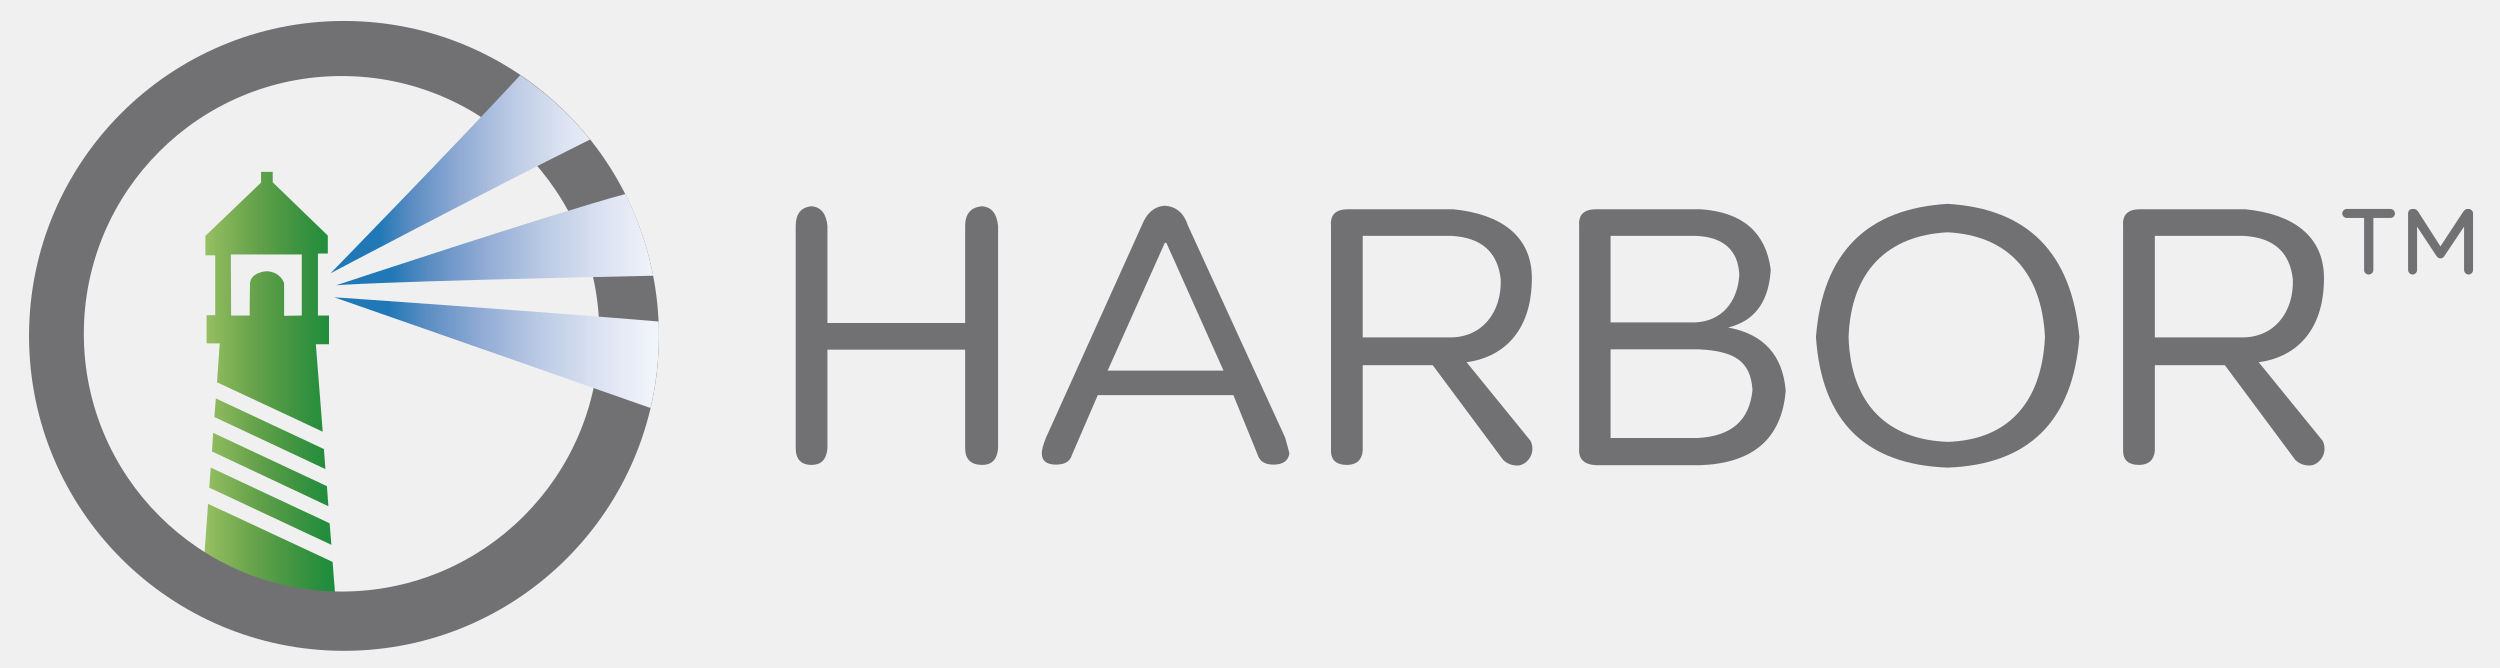
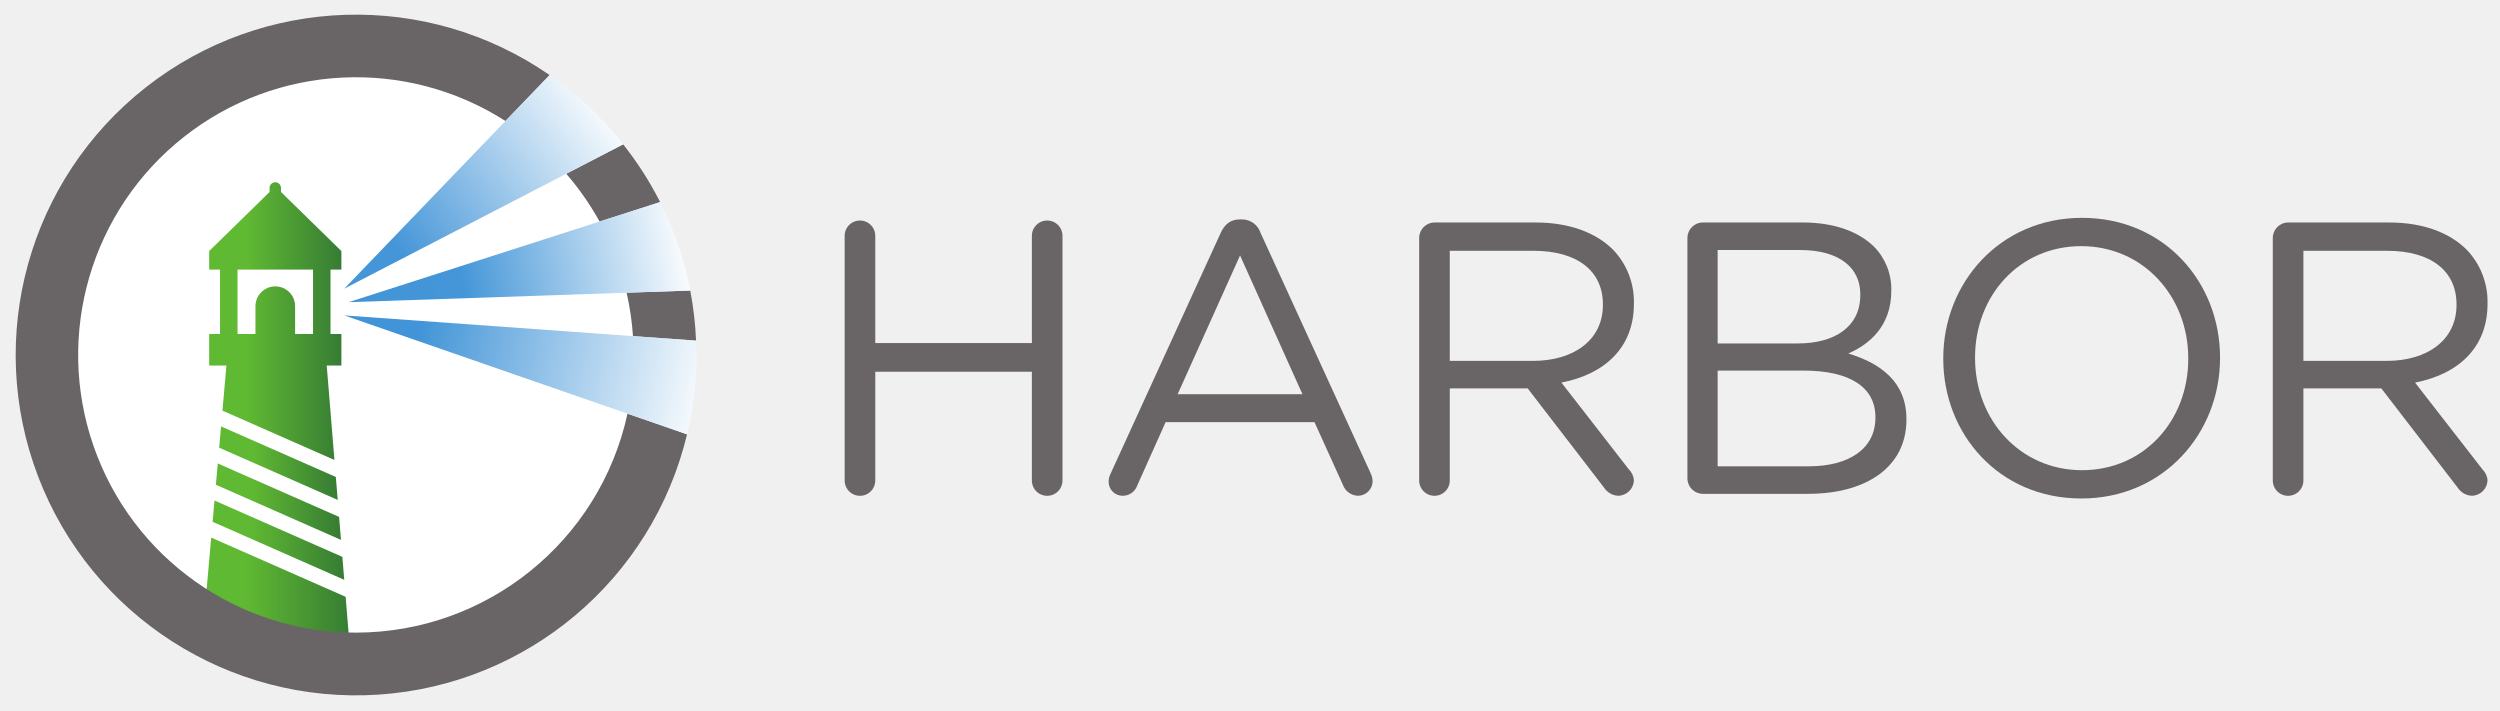
- <svg xmlns="http://www.w3.org/2000/svg" version="1.1" x="0px" y="0px" viewBox="0 0 835.1 223" style="enable-background:new 0 0 835.1 223;" xml:space="preserve">
-   <style type="text/css">
- 	.st0{fill:#CCCCCC;}
- 	.st1{fill:none;}
- 	.st2{fill:url(#SVGID_1_);}
- 	.st3{fill:url(#SVGID_2_);}
- 	.st4{fill:url(#SVGID_3_);}
- 	.st5{fill:url(#SVGID_4_);}
- 	.st6{fill:url(#SVGID_5_);}
- 	.st7{fill:#717174;}
- 	.st8{fill:url(#SVGID_6_);}
- 	.st9{fill:url(#SVGID_7_);}
- 	.st10{fill:url(#SVGID_8_);}
- </style>
-   <g id="图层_2">
- </g>
-   <g id="图层_1">
-     <g>
-       <path class="st1" d="M77.3,105.3h6.2c0,0,0-5.8,0.1-10.4c0.1-4.2,5.6-4.4,5.6-4.4c4.7,0.2,5.8,4,5.8,4v10.9l6-0.1V84.9H77.2    L77.3,105.3z" />
-       <g>
-         <linearGradient id="SVGID_1_" gradientUnits="userSpaceOnUse" x1="56.636" y1="186.869" x2="155.691" y2="186.869">
-           <stop offset="0" style="stop-color:#C0DB7F" />
-           <stop offset="4.505135e-03" style="stop-color:#BFDA7E" />
-           <stop offset="0.143" style="stop-color:#91BB5F" />
-           <stop offset="0.276" style="stop-color:#69A44C" />
-           <stop offset="0.4" style="stop-color:#469642" />
-           <stop offset="0.511" style="stop-color:#268E3D" />
-           <stop offset="0.598" style="stop-color:#148B3C" />
-           <stop offset="1" style="stop-color:#065D3A" />
-         </linearGradient>
-         <polygon class="st2" points="67.6,194.7 112.5,205.5 111.1,187.7 69.5,168.3    " />
-         <linearGradient id="SVGID_2_" gradientUnits="userSpaceOnUse" x1="56.636" y1="144.866" x2="155.69" y2="144.866">
-           <stop offset="0" style="stop-color:#C0DB7F" />
-           <stop offset="4.505135e-03" style="stop-color:#BFDA7E" />
-           <stop offset="0.143" style="stop-color:#91BB5F" />
-           <stop offset="0.276" style="stop-color:#69A44C" />
-           <stop offset="0.4" style="stop-color:#469642" />
-           <stop offset="0.511" style="stop-color:#268E3D" />
-           <stop offset="0.598" style="stop-color:#148B3C" />
-           <stop offset="1" style="stop-color:#065D3A" />
-         </linearGradient>
-         <polygon class="st3" points="108.2,150 72.1,133.1 71.6,139.3 108.7,156.7    " />
-         <linearGradient id="SVGID_3_" gradientUnits="userSpaceOnUse" x1="56.636" y1="169.097" x2="155.691" y2="169.097">
-           <stop offset="0" style="stop-color:#C0DB7F" />
-           <stop offset="4.505135e-03" style="stop-color:#BFDA7E" />
-           <stop offset="0.143" style="stop-color:#91BB5F" />
-           <stop offset="0.276" style="stop-color:#69A44C" />
-           <stop offset="0.4" style="stop-color:#469642" />
-           <stop offset="0.511" style="stop-color:#268E3D" />
-           <stop offset="0.598" style="stop-color:#148B3C" />
-           <stop offset="1" style="stop-color:#065D3A" />
-         </linearGradient>
-         <polygon class="st4" points="69.9,162.9 110.7,182 110.1,174.8 70.4,156.2    " />
-         <linearGradient id="SVGID_4_" gradientUnits="userSpaceOnUse" x1="56.636" y1="100.835" x2="155.69" y2="100.835">
-           <stop offset="0" style="stop-color:#C0DB7F" />
-           <stop offset="4.505135e-03" style="stop-color:#BFDA7E" />
-           <stop offset="0.143" style="stop-color:#91BB5F" />
-           <stop offset="0.276" style="stop-color:#69A44C" />
-           <stop offset="0.4" style="stop-color:#469642" />
-           <stop offset="0.511" style="stop-color:#268E3D" />
-           <stop offset="0.598" style="stop-color:#148B3C" />
-           <stop offset="1" style="stop-color:#065D3A" />
-         </linearGradient>
-         <path class="st5" d="M105.5,115h4.4v-9.6h-3.7V84.7h3.3v-6L91.1,60.9v-3.5h-3.9V61L68.6,78.8v6.5h3.3v20H69v9.4h4.4l-0.9,13     l35.3,16.5L105.5,115z M100.9,105.4l-6,0.1V94.6c0,0-1.1-3.8-5.8-4c0,0-5.6,0.2-5.6,4.4c-0.1,4.6-0.1,10.4-0.1,10.4h-6.2     l-0.1-20.4h23.7V105.4z" />
-         <linearGradient id="SVGID_5_" gradientUnits="userSpaceOnUse" x1="56.635" y1="156.832" x2="155.691" y2="156.832">
-           <stop offset="0" style="stop-color:#C0DB7F" />
-           <stop offset="4.505135e-03" style="stop-color:#BFDA7E" />
-           <stop offset="0.143" style="stop-color:#91BB5F" />
-           <stop offset="0.276" style="stop-color:#69A44C" />
-           <stop offset="0.4" style="stop-color:#469642" />
-           <stop offset="0.511" style="stop-color:#268E3D" />
-           <stop offset="0.598" style="stop-color:#148B3C" />
-           <stop offset="1" style="stop-color:#065D3A" />
-         </linearGradient>
-         <polygon class="st6" points="71.2,144.6 70.8,150.8 109.7,169.1 109.2,162.4    " />
+ <svg xmlns="http://www.w3.org/2000/svg" xmlns:xlink="http://www.w3.org/1999/xlink" id="svg2" viewBox="0 0 637 181">
+   <defs>
+     <style>.cls-1{fill:none;}.cls-2{fill:#fff;}.cls-3{fill:#696566;}.cls-4{clip-path:url(#clip-path);}.cls-5{fill:url(#linear-gradient);}.cls-6{clip-path:url(#clip-path-2);}.cls-7{fill:url(#linear-gradient-2);}.cls-8{clip-path:url(#clip-path-3);}.cls-9{fill:url(#linear-gradient-3);}.cls-10{clip-path:url(#clip-path-4);}.cls-11{fill:url(#linear-gradient-4);}.cls-12{clip-path:url(#clip-path-5);}.cls-13{fill:url(#linear-gradient-5);}.cls-14{clip-path:url(#clip-path-6);}.cls-15{fill:url(#linear-gradient-6);}.cls-16{clip-path:url(#clip-path-7);}.cls-17{fill:url(#linear-gradient-7);}.cls-18{clip-path:url(#clip-path-8);}.cls-19{fill:url(#linear-gradient-8);}</style>
+     <clipPath id="clip-path">
+       <polygon class="cls-1" points="88.068 152.07 53.817 136.977 51.91 158.529 89.575 170.496 88.068 152.07" />
+     </clipPath>
+     <linearGradient id="linear-gradient" x1="31.138" y1="477.548" x2="32.376" y2="477.548" gradientTransform="matrix(30.42866, 0, 0, -30.42866, -895.5843, 14684.897)" gradientUnits="userSpaceOnUse">
+       <stop offset="0" stop-color="#60b932" />
+       <stop offset="0.282" stop-color="#60b932" />
+       <stop offset="1" stop-color="#367c34" />
+     </linearGradient>
+     <clipPath id="clip-path-2">
+       <path class="cls-1" d="M60.523,68.689H79.757V85.098H75.192v-7.009a5.053,5.053,0,1,0-10.105,0V85.098H60.523Zm-3.843,35.94L85.216,117.204,83.249,93.139h3.735V85.098h-2.771V68.689h2.771V63.972L71.593,48.912V47.852a1.453,1.453,0,0,0-2.905,0V48.912L53.296,63.972v4.717h2.772V85.098h-2.772v8.041h4.4Z" />
+     </clipPath>
+     <linearGradient id="linear-gradient-2" x1="30.81" y1="476.94" x2="32.048" y2="476.94" gradientTransform="matrix(27.2148, 0, 0, -27.2148, -785.193, 13061.629)" xlink:href="#linear-gradient" />
+     <clipPath id="clip-path-3">
+       <polygon class="cls-1" points="55.009 123.515 86.881 137.561 86.403 131.712 55.488 118.09 55.009 123.515" />
+     </clipPath>
+     <linearGradient id="linear-gradient-3" x1="30.641" y1="476.024" x2="31.879" y2="476.024" gradientTransform="matrix(25.74947, 0, 0, -25.74947, -733.9887, 12385.194)" xlink:href="#linear-gradient" />
+     <clipPath id="clip-path-4">
+       <polygon class="cls-1" points="54.173 132.958 87.713 147.739 87.236 141.892 54.654 127.534 54.173 132.958" />
+     </clipPath>
+     <linearGradient id="linear-gradient-4" x1="30.802" y1="476.5" x2="32.04" y2="476.5" gradientTransform="matrix(27.09707, 0, 0, -27.09707, -780.4821, 13049.4)" xlink:href="#linear-gradient" />
+     <clipPath id="clip-path-5">
+       <polygon class="cls-1" points="56.325 108.646 55.844 114.073 86.049 127.382 85.571 121.534 56.325 108.646" />
+     </clipPath>
+     <linearGradient id="linear-gradient-5" x1="30.462" y1="475.495" x2="31.7" y2="475.495" gradientTransform="matrix(24.40187, 0, 0, -24.40187, -687.4952, 11720.986)" xlink:href="#linear-gradient" />
+     <clipPath id="clip-path-6">
+       <path class="cls-1" d="M157.275,34.867a87.461,87.461,0,0,0-14.842-14.035c-.786-.584-1.584-1.149-2.388-1.706l-11.254,11.705L87.713,73.551l56.564-29.273,14.502-7.504C158.277,36.138,157.794,35.488,157.275,34.867Z" />
+     </clipPath>
+     <linearGradient id="linear-gradient-6" x1="30.575" y1="484.412" x2="31.813" y2="484.412" gradientTransform="matrix(53.11107, -39.33333, -39.33333, -53.11107, 17517.839, 27003.581)" gradientUnits="userSpaceOnUse">
+       <stop offset="0" stop-color="#4596d8" />
+       <stop offset="0.2" stop-color="#4596d8" />
+       <stop offset="1" stop-color="#fff" />
+     </linearGradient>
+     <clipPath id="clip-path-7">
+       <path class="cls-1" d="M177.461,89.754c-.008-.992-.068-1.972-.109-2.956l-16.072-1.153L87.713,80.365l72.173,25.04,15.172,5.264c.045-.18.096-.356.139-.538a86.632,86.632,0,0,0,2.281-19.691c0-.23-.015-.456-.017-.685Z" />
+     </clipPath>
+     <linearGradient id="linear-gradient-7" x1="33.693" y1="483.348" x2="34.931" y2="483.348" gradientTransform="matrix(76.22226, 15.5556, 15.5556, -76.22226, -9999.267, 36398.452)" gradientUnits="userSpaceOnUse">
+       <stop offset="0" stop-color="#4194d7" />
+       <stop offset="0.2" stop-color="#4194d7" />
+       <stop offset="1" stop-color="#fff" />
+     </linearGradient>
+     <clipPath id="clip-path-8">
+       <path class="cls-1" d="M175.093,70.298a86.083,86.083,0,0,0-6.9-18.808l-15.434,4.959L88.827,76.994l70.832-2.412,16.215-.553C175.633,72.78,175.387,71.531,175.093,70.298Z" />
+     </clipPath>
+     <linearGradient id="linear-gradient-8" x1="32.218" y1="483.434" x2="33.456" y2="483.434" gradientTransform="matrix(70.22226, -12.66667, -12.66667, -70.22226, 3950.148, 34433.631)" gradientUnits="userSpaceOnUse">
+       <stop offset="0" stop-color="#4194d7" />
+       <stop offset="0.333" stop-color="#4496d8" />
+       <stop offset="1" stop-color="#fff" />
+     </linearGradient>
+   </defs>
+   <g id="g10">
+     <g id="g12">
+       <path id="path14" class="cls-2" d="M16.471,90.439a74.268,74.268,0,1,1,74.268,74.268A74.268,74.268,0,0,1,16.471,90.439" />
+       <path id="path16" class="cls-3" d="M215.217,60.148a3.901,3.901,0,1,1,7.801,0V87.409h39.903V60.148a3.901,3.901,0,1,1,7.801,0v62.224a3.901,3.901,0,1,1-7.801,0v-27.655H223.019v27.655a3.901,3.901,0,1,1-7.801,0V60.148" />
+       <path id="path18" class="cls-3" d="M331.867,100.445,315.966,65.087,300.064,100.445Zm-48.89,20.249,28.05-61.335c.987-2.174,2.469-3.458,4.938-3.458h.396a4.977,4.977,0,0,1,4.839,3.458l28.048,61.235a5.262,5.262,0,0,1,.495,1.975,3.752,3.752,0,0,1-3.753,3.755,4.259,4.259,0,0,1-3.852-2.865l-7.209-15.902H297.002l-7.211,16.1a3.911,3.911,0,0,1-3.755,2.667,3.542,3.542,0,0,1-3.555-3.557,4.5,4.5,0,0,1,.495-2.073" />
+       <path id="path20" class="cls-3" d="M390.639,91.952c10.371,0,17.778-5.333,17.778-14.222v-.197c0-8.493-6.517-13.631-17.679-13.631H369.404V91.952Zm-29.037-31.309a3.943,3.943,0,0,1,3.852-3.951H391.329c8.496,0,15.311,2.568,19.656,6.913a19.094,19.094,0,0,1,5.334,13.63v.197c0,11.359-7.704,17.976-18.47,20.05l17.186,22.123a4.249,4.249,0,0,1,1.284,2.865,4.081,4.081,0,0,1-3.953,3.852,4.546,4.546,0,0,1-3.652-2.075l-19.458-25.285H369.404v23.408a3.901,3.901,0,1,1-7.801,0V60.643" />
+       <path id="path22" class="cls-3" d="M460.868,118.816c10.47,0,16.987-4.641,16.987-12.345v-.198c0-7.507-6.321-11.852-18.371-11.852H437.659v24.395Zm-2.766-31.309c9.384,0,15.902-4.246,15.902-12.346v-.197c0-6.814-5.431-11.259-15.307-11.259H437.659V87.507ZM429.955,60.643a3.943,3.943,0,0,1,3.852-3.951h25.581c7.9,0,14.122,2.271,18.073,6.123a15.358,15.358,0,0,1,4.444,11.063v.197c0,8.988-5.53,13.631-10.962,16,8.196,2.469,14.814,7.21,14.814,16.692v.198c0,11.852-9.977,18.864-25.088,18.864H433.807a3.942,3.942,0,0,1-3.852-3.949V60.643" />
+       <path id="path24" class="cls-3" d="M557.566,91.458v-.197c0-15.704-11.457-28.543-27.261-28.543-15.803,0-27.061,12.642-27.061,28.345v.198c0,15.704,11.457,28.544,27.26,28.544C546.307,119.805,557.566,107.162,557.566,91.458Zm-62.421,0v-.197c0-19.062,14.32-35.754,35.358-35.754,21.039,0,35.162,16.494,35.162,35.556v.198c0,19.063-14.322,35.755-35.36,35.755s-35.16-16.495-35.16-35.558" />
+       <path id="path26" class="cls-3" d="M608.143,91.952c10.371,0,17.778-5.333,17.778-14.222v-.197c0-8.493-6.517-13.631-17.679-13.631H586.907V91.952Zm-29.037-31.309a3.943,3.943,0,0,1,3.852-3.951h25.875c8.496,0,15.311,2.568,19.656,6.913a19.094,19.094,0,0,1,5.334,13.63v.197c0,11.359-7.704,17.976-18.47,20.05l17.186,22.123a4.249,4.249,0,0,1,1.284,2.865,4.081,4.081,0,0,1-3.953,3.852,4.546,4.546,0,0,1-3.652-2.075L606.761,98.964H586.907v23.408a3.901,3.901,0,1,1-7.801,0V60.643" />
+       <g id="g30">
+         <g class="cls-4">
+           <g id="g32">
+             <path id="path46" class="cls-5" d="M88.068,152.07,53.817,136.977,51.91,158.529,89.575,170.496l-1.507-18.426" />
+           </g>
+         </g>
      </g>
-       <path class="st7" d="M114.9,7C56.8,7,9.7,54.1,9.7,112.2c0,58.1,47.1,105.2,105.2,105.2c58.1,0,105.2-47.1,105.2-105.2    C220.1,54.1,173,7,114.9,7z M114.1,197.6C66.6,197.6,28,159,28,111.5c0-47.6,38.6-86.1,86.1-86.1c47.6,0,86.1,38.6,86.1,86.1    C200.2,159,161.7,197.6,114.1,197.6z" />
-       <linearGradient id="SVGID_6_" gradientUnits="userSpaceOnUse" x1="111.64" y1="117.841" x2="245.722" y2="117.841">
-         <stop offset="0.136" style="stop-color:#2078B6" />
-         <stop offset="0.226" style="stop-color:#5A8CC2" />
-         <stop offset="0.37" style="stop-color:#92ACD5" />
-         <stop offset="0.512" style="stop-color:#BBCAE4" />
-         <stop offset="0.648" style="stop-color:#DAE1F1" />
-         <stop offset="0.778" style="stop-color:#EFF2F9" />
-         <stop offset="0.898" style="stop-color:#FCFDFE" />
-         <stop offset="1" style="stop-color:#FFFFFF" />
-       </linearGradient>
-       <path class="st8" d="M111.6,99.3c0,0,59.7,20.8,105.7,37c1.8-7.7,2.8-15.8,2.8-24.1c0-1.6,0-3.2-0.1-4.8    C180,104,111.6,99.3,111.6,99.3z" />
-       <linearGradient id="SVGID_7_" gradientUnits="userSpaceOnUse" x1="112.263" y1="80.084" x2="247.981" y2="80.084">
-         <stop offset="0.136" style="stop-color:#2078B6" />
-         <stop offset="0.226" style="stop-color:#5A8CC2" />
-         <stop offset="0.37" style="stop-color:#92ACD5" />
-         <stop offset="0.512" style="stop-color:#BBCAE4" />
-         <stop offset="0.648" style="stop-color:#DAE1F1" />
-         <stop offset="0.778" style="stop-color:#EFF2F9" />
-         <stop offset="0.898" style="stop-color:#FCFDFE" />
-         <stop offset="1" style="stop-color:#FFFFFF" />
-       </linearGradient>
-       <path class="st9" d="M112.3,95.3c0,0,11.2-1.2,105.9-3.2c-1.9-9.6-5-18.8-9.3-27.3C183.4,71.7,112.3,95.3,112.3,95.3z" />
-       <linearGradient id="SVGID_8_" gradientUnits="userSpaceOnUse" x1="110.397" y1="58.153" x2="228.833" y2="58.153">
-         <stop offset="0.136" style="stop-color:#2078B6" />
-         <stop offset="0.226" style="stop-color:#5A8CC2" />
-         <stop offset="0.37" style="stop-color:#92ACD5" />
-         <stop offset="0.512" style="stop-color:#BBCAE4" />
-         <stop offset="0.648" style="stop-color:#DAE1F1" />
-         <stop offset="0.778" style="stop-color:#EFF2F9" />
-         <stop offset="0.898" style="stop-color:#FCFDFE" />
-         <stop offset="1" style="stop-color:#FFFFFF" />
-       </linearGradient>
-       <path class="st10" d="M110.4,91.3c0,0,48.2-25.5,86.7-44.7c-6.6-8.3-14.5-15.5-23.3-21.5C151.4,49.3,110.4,91.3,110.4,91.3z" />
-     </g>
-     <g>
-       <g>
-         <path class="st7" d="M276.4,116.8v32.9c-0.3,3.8-2.1,5.6-5.3,5.6c-3.5,0-5.3-1.9-5.3-5.6V75.5c0-4.1,1.8-6.3,5.3-6.6     c3.2,0.3,4.9,2.5,5.3,6.6v32.4h46V75.5c0-4.1,1.9-6.3,5.7-6.6c3.2,0.3,4.9,2.5,5.3,6.6v74.2c-0.3,3.8-2.1,5.6-5.3,5.6     c-3.8,0-5.7-1.9-5.7-5.6v-32.9H276.4z" />
-         <path class="st7" d="M366.7,132l-8.6,19.9c-0.6,2.2-2.4,3.3-5.3,3.3c-3.2,0-4.8-1.2-4.8-3.8c0-1.2,0.5-3,1.4-5.2l32-70.9     c1.6-4.1,4.1-6.3,7.7-6.6c3.8,0.3,6.4,2.5,7.7,6.6l32.5,70.9c0.6,2.2,1.1,3.9,1.4,5.2c-0.3,2.5-2.1,3.8-5.3,3.8     c-2.9,0-4.6-1.1-5.3-3.3L412,132H366.7z M408.7,123.8l-19.1-42.7h-0.5l-19.1,42.7H408.7z" />
-         <path class="st7" d="M527.5,149.6V75.5c-0.3-3.8,1.6-5.6,5.7-5.6H568c14,0.9,21.9,7.7,23.5,20.2c-0.6,10-4.8,16.3-12.5,18.8     l-1.7,0.5c11.8,2.2,18.2,9.2,19.2,21.1c-1.3,16-10.9,24.3-28.7,24.9h-34.5C529.1,155.2,527.2,153.4,527.5,149.6z M538,78.7v29     h28.1c8.9-0.3,14.3-6.7,14.9-15.8c-0.3-8.4-5.5-12.8-14.5-13.1H538z M538,116.7v29.6h29.2c11.2-0.6,17.2-5.9,18.2-16     c-0.6-10-6.5-13-17.7-13.6H538z" />
-         <path class="st7" d="M606.6,112.6c2.2-28.1,16.9-42.9,44-44.5c26.8,1.6,41.4,16.4,44,44.5c-2.2,28.1-16.9,42.6-44,43.6     C623.1,155.2,608.5,140.7,606.6,112.6z M617.5,112.6c0.7,22.7,13.3,34.3,33.1,35c19.4-0.6,31.4-12.3,32.5-35     c-1.1-22.3-13.1-34-32.5-35C630.8,78.6,618.3,90.3,617.5,112.6z" />
-         <path class="st7" d="M719.8,122v28.6c-0.3,3.1-2.1,4.7-5.3,4.7c-3.5,0-5.3-1.6-5.3-4.7V75.5c-0.3-3.8,1.6-5.6,5.7-5.6h35.1     c16.3,1.6,26.3,9.2,26.3,23c0,18.6-10.4,26.6-21.8,28.1l21.4,26.3c2,4.4-1.5,8.2-4.4,8.2c-1.9,0-3.5-0.6-4.8-1.9L743.2,122     L719.8,122z M719.8,78.7v34h28.7c11.2,0.3,17.8-8.5,17.4-19.4c-1-9.1-6.4-13.9-16.3-14.5H719.8z" />
-         <path class="st7" d="M455.2,122v28.6c-0.3,3.1-2.1,4.7-5.3,4.7c-3.5,0-5.3-1.6-5.3-4.7V75.5c-0.3-3.8,1.6-5.6,5.7-5.6h35.1     c16.3,1.6,26.3,9.2,26.3,23c0,18.6-10.4,26.6-21.8,28.1l21.4,26.3c2,4.4-1.5,8.2-4.4,8.2c-1.9,0-3.5-0.6-4.8-1.9L478.6,122     L455.2,122z M455.2,78.7v34h28.7c11.2,0.3,17.8-8.5,17.4-19.4c-1-9.1-6.4-13.9-16.3-14.5H455.2z" />
+       <g id="g48">
+         <g class="cls-6">
+           <g id="g50">
+             <path id="path64" class="cls-7" d="M60.523,68.689H79.757V85.098H75.192v-7.009a5.053,5.053,0,1,0-10.105,0V85.098H60.523Zm-3.843,35.94L85.216,117.204,83.249,93.139h3.735V85.098h-2.771V68.689h2.771V63.972L71.593,48.912V47.852a1.453,1.453,0,0,0-2.905,0V48.912L53.296,63.972v4.717h2.772V85.098h-2.772v8.041h4.4l-1.017,11.49" />
+           </g>
+         </g>
      </g>
-       <path class="st7" d="M789.7,72.8h-5.8c-0.8,0-1.5-0.7-1.5-1.5c0-0.8,0.7-1.5,1.5-1.5h14.6c0.8,0,1.5,0.7,1.5,1.5    c0,0.8-0.6,1.5-1.5,1.5h-5.7v17.4c0,0.8-0.7,1.5-1.6,1.5c-0.8,0-1.5-0.7-1.5-1.5V72.8z M804.4,71.3c0-0.9,0.6-1.5,1.5-1.5h0.4    c0.6,0,1,0.3,1.4,0.8l7.5,11.7l7.7-11.7c0.4-0.5,0.8-0.8,1.3-0.8h0.4c0.8,0,1.5,0.7,1.5,1.5v18.9c0,0.8-0.7,1.5-1.5,1.5    c-0.8,0-1.5-0.7-1.5-1.5V75.7l-6.5,9.7c-0.3,0.6-0.8,0.9-1.4,0.9c-0.6,0-1-0.3-1.4-0.9l-6.4-9.7v14.5c0,0.8-0.7,1.5-1.5,1.5    c-0.8,0-1.5-0.7-1.5-1.5V71.3z" />
+       <g id="g66">
+         <g class="cls-8">
+           <g id="g68">
+             <path id="path82" class="cls-9" d="M55.009,123.515,86.881,137.561l-.478-5.849L55.488,118.09l-.48,5.425" />
+           </g>
+         </g>
+       </g>
+       <g id="g84">
+         <g class="cls-10">
+           <g id="g86">
+             <path id="path100" class="cls-11" d="M54.173,132.958,87.713,147.739l-.477-5.847L54.654,127.534l-.48,5.424" />
+           </g>
+         </g>
+       </g>
+       <g id="g102">
+         <g class="cls-12">
+           <g id="g104">
+             <path id="path118" class="cls-13" d="M56.325,108.646l-.48,5.426,30.205,13.309-.478-5.847L56.325,108.646" />
+           </g>
+         </g>
+       </g>
+       <path id="path120" class="cls-3" d="M152.758,56.449l15.434-4.959c-.056-.109-.102-.224-.158-.332a87.009,87.009,0,0,0-9.255-14.385l-14.502,7.504a71.197,71.197,0,0,1,8.344,11.908c.048.086.089.177.137.264" />
+       <path id="path122" class="cls-3" d="M161.281,85.645l16.072,1.153a86.238,86.238,0,0,0-1.479-12.768l-16.215.553a70.327,70.327,0,0,1,1.622,11.062" />
+       <path id="path124" class="cls-3" d="M90.74,161.193a70.754,70.754,0,1,1,38.051-130.363l11.254-11.705a86.723,86.723,0,1,0,35.013,91.542l-15.172-5.264a70.867,70.867,0,0,1-69.146,55.789" />
+       <g id="g126">
+         <g class="cls-14">
+           <g id="g128">
+             <path id="path142" class="cls-15" d="M157.275,34.867a87.461,87.461,0,0,0-14.842-14.035c-.786-.584-1.584-1.149-2.388-1.706l-11.254,11.705L87.713,73.551l56.564-29.273,14.502-7.504c-.502-.635-.985-1.286-1.504-1.906" />
+           </g>
+         </g>
+       </g>
+       <g id="g144">
+         <g class="cls-16">
+           <g id="g146">
+             <path id="path160" class="cls-17" d="M177.461,89.754c-.008-.992-.068-1.972-.109-2.956l-16.072-1.153L87.713,80.365l72.173,25.04,15.172,5.264c.045-.18.096-.356.139-.538a86.632,86.632,0,0,0,2.281-19.691c0-.23-.015-.456-.017-.685" />
+           </g>
+         </g>
+       </g>
+       <g id="g162">
+         <g class="cls-18">
+           <g id="g164">
+             <path id="path178" class="cls-19" d="M175.093,70.298a86.083,86.083,0,0,0-6.9-18.808l-15.434,4.959L88.827,76.994l70.832-2.412,16.215-.553c-.241-1.25-.487-2.499-.781-3.732" />
+           </g>
+         </g>
+       </g>
    </g>
  </g>
</svg>
